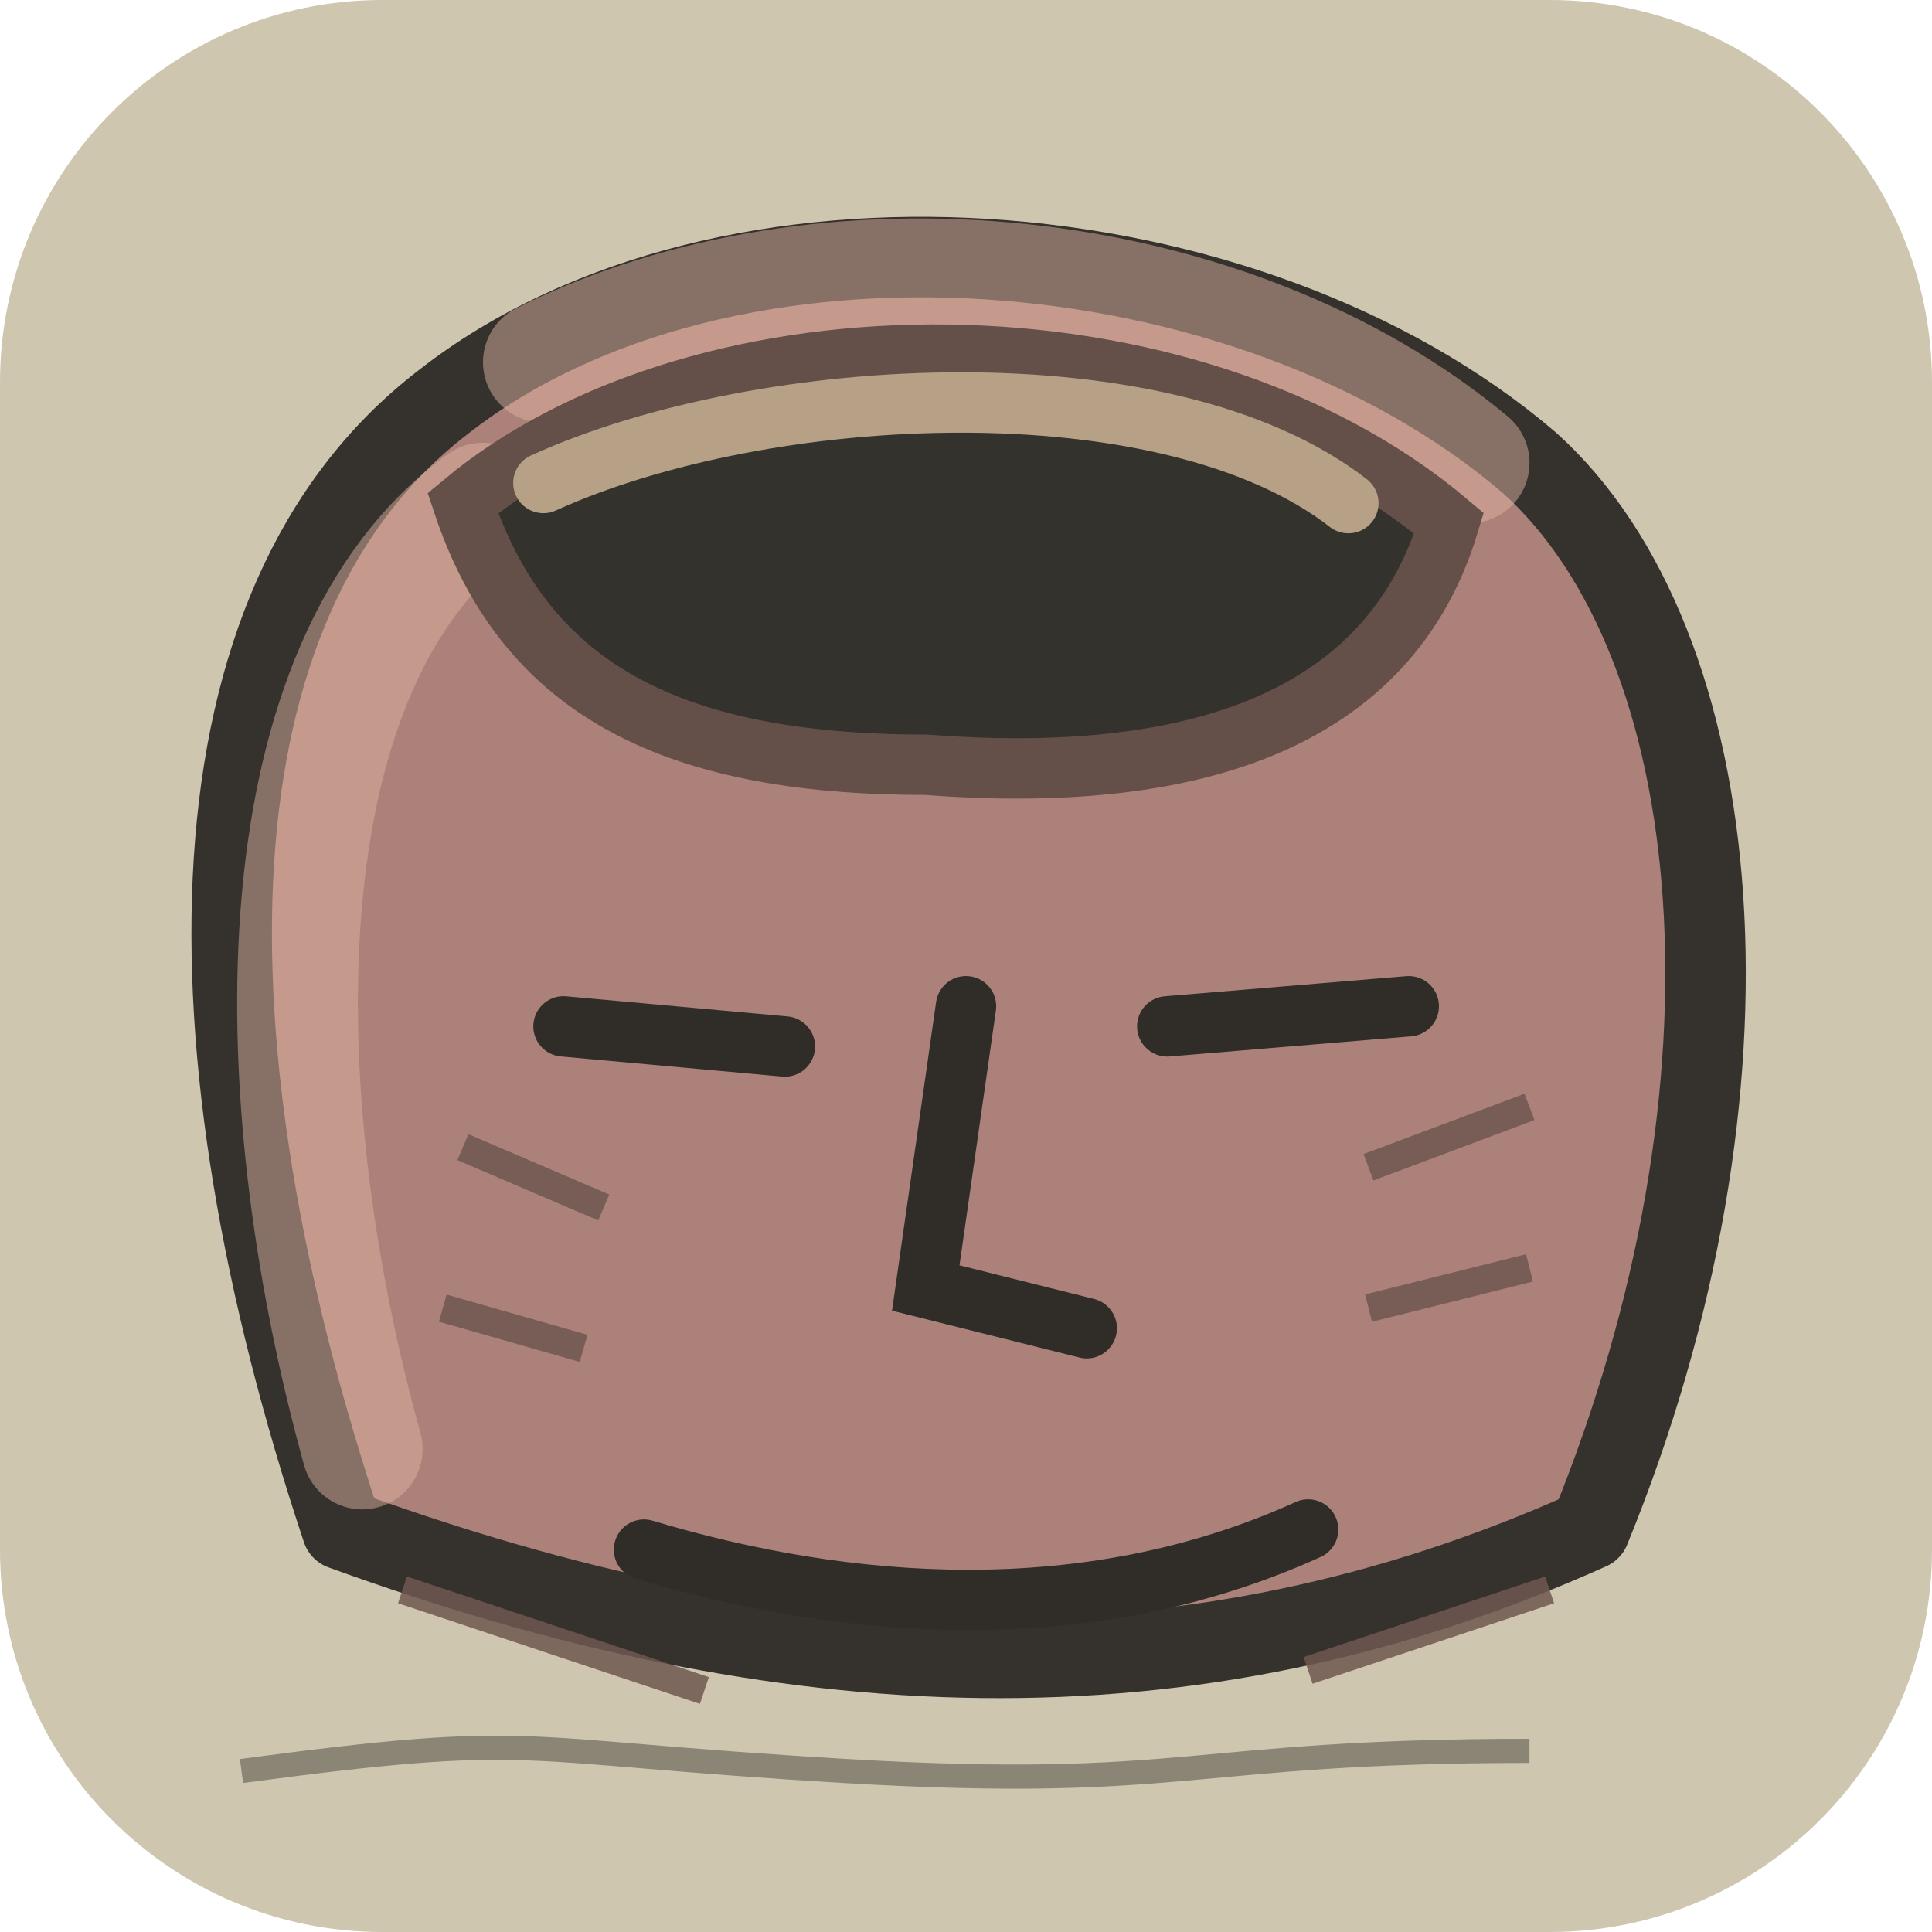
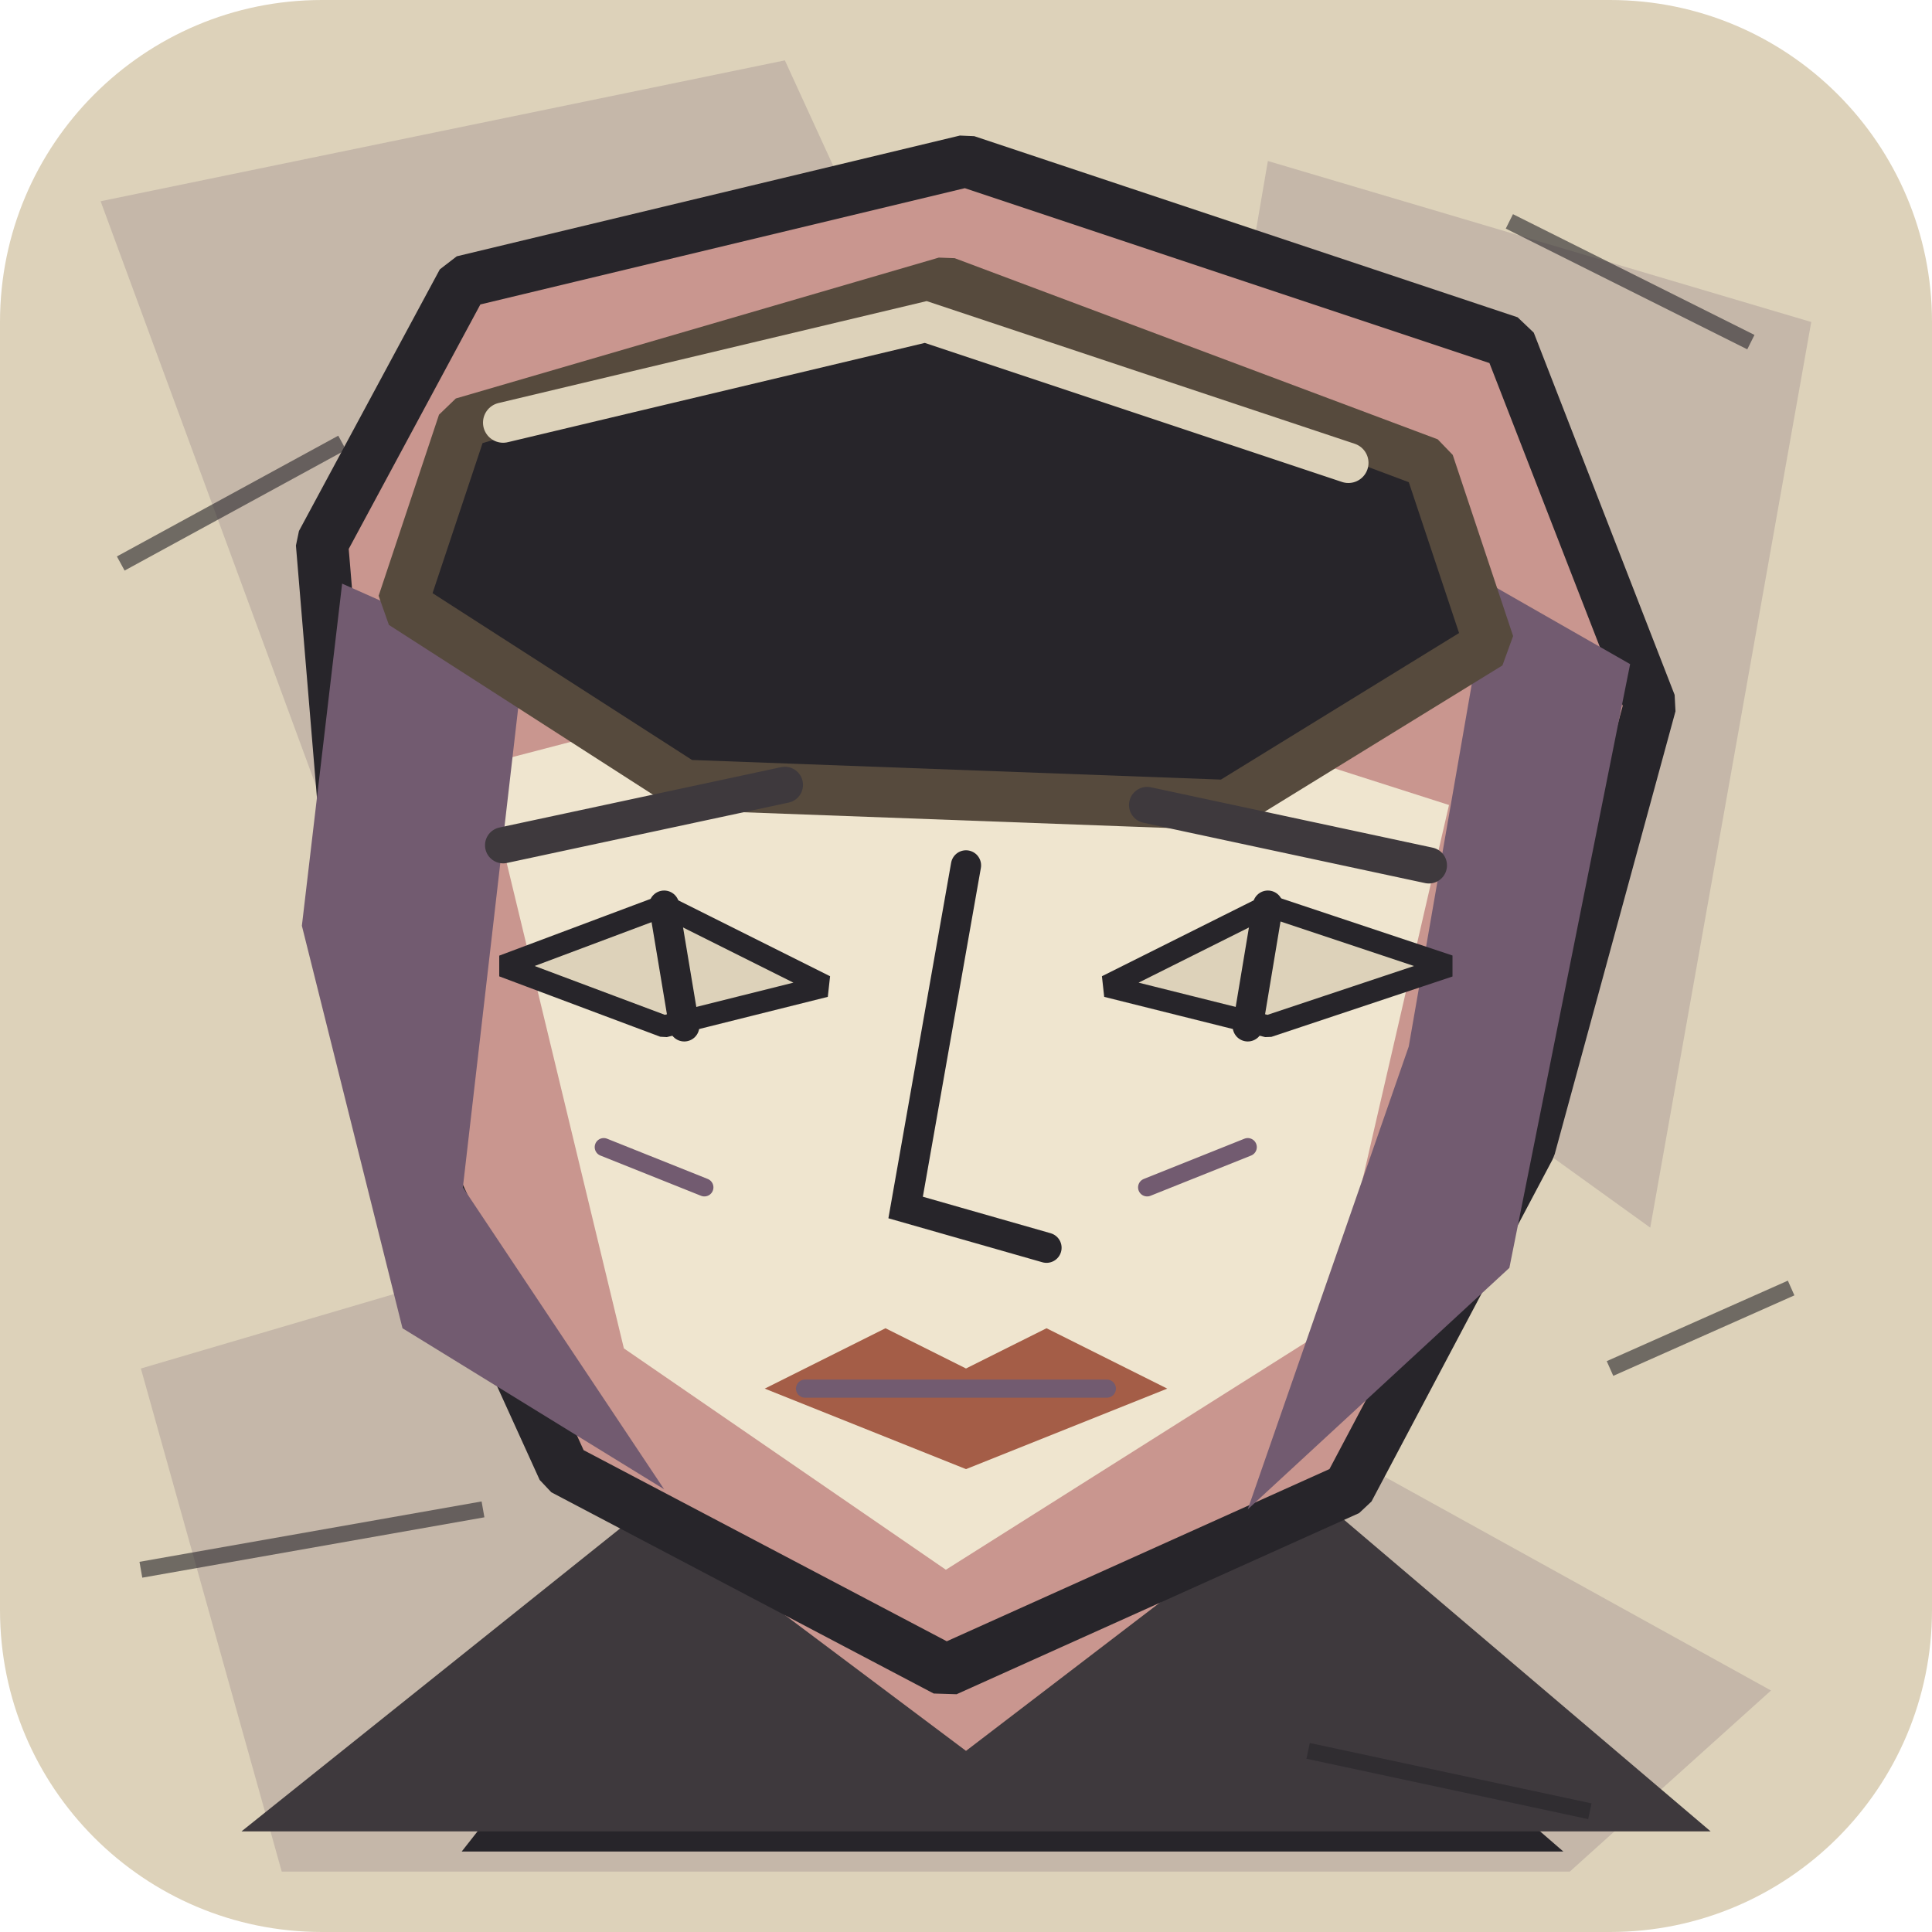
- <svg xmlns="http://www.w3.org/2000/svg" viewBox="0 0 96 96">
-   <rect width="96" height="96" rx="19" fill="#cec6af" />
-   <path d="M17 76c-8-24-8-46 5-56 14-11 40-9 54 3 10 9 12 31 3 53-20 9-40 8-62 0Z" fill="#ac8179" stroke="#35322e" stroke-width="4" stroke-linejoin="round" />
-   <path d="M18 72c-5-18-5-39 6-47M27 18c14-7 34-5 46 5" fill="none" stroke="#e0b5a2" stroke-width="6" stroke-linecap="round" opacity=".48" />
-   <path d="M23 25c12-10 36-10 49 1-3 10-13 13-26 12-13 0-20-4-23-13Z" fill="#34322c" stroke="#655049" stroke-width="3" />
-   <path d="M27 24c11-5 31-6 40 1" fill="none" stroke="#b6a086" stroke-width="3" stroke-linecap="round" />
-   <path d="m28 51 11 1m19-1 12-1M48 50l-2 14 8 2M32 77c10 3 22 4 33-1" fill="none" stroke="#302d29" stroke-width="3" stroke-linecap="round" />
-   <path d="m23 57 7 3m-8 5 7 2m39-9 8-3m-8 10 8-2M20 79l15 5m30-1 12-4" fill="none" stroke="#6f5750" stroke-width="1.4" opacity=".85" />
-   <path d="M12 88c15-2 13-1 30 0s17-1 34-1" fill="none" stroke="#48433b" stroke-width="1.2" opacity=".5" />
+ <svg xmlns="http://www.w3.org/2000/svg" viewBox="0 0 96 96" role="img" aria-label="Lady Supine, a beautiful woman with an immense open head">
+   <rect width="96" height="96" rx="16" fill="#ddd2ba" />
+   <path d="m5 10 34-7 11 24-31 21ZM63 8l27 8-8 45-25-18ZM7 68l34-10 47 26-10 9H14Z" fill="#725b70" opacity=".23" />
+   <path d="m25 91 11-14 1-9 22-1 1 11 15 13Z" fill="#c9968f" stroke="#27252a" stroke-width="2" />
+   <path d="m12 91 20-16 16 12 17-13 20 17Z" fill="#3e393d" />
+   <path d="m16 27 7-13 25-6 27 9 7 18-6 22-9 17-20 9-19-10-10-22Z" fill="#c9968f" stroke="#27252a" stroke-width="2.6" stroke-linejoin="bevel" />
+   <path d="m24 38 23-6 25 8-6 26-19 12-16-11Z" fill="#efe5cf" />
+   <path d="m17 29 9 4-3 26 10 15-13-8-5-20ZM74 29l7 4-6 30-13 12 8-23Z" fill="#725b70" />
+   <path d="m23 21 24-7 24 9 3 9-13 8-27-1-14-9Z" fill="#27252a" stroke="#564a3d" stroke-width="2.5" stroke-linejoin="bevel" />
+   <path d="m25 21 21-5 21 7" fill="none" stroke="#ddd2ba" stroke-width="2" stroke-linecap="round" />
+   <path d="m25 42 14-3m18 1 14 3" fill="none" stroke="#3e393d" stroke-width="1.8" stroke-linecap="round" />
+   <path d="m25 48 8-3 8 4-8 2Zm30 1 8-4 9 3-9 3Z" fill="#ddd2ba" stroke="#27252a" stroke-width="1.1" stroke-linejoin="bevel" />
+   <path d="m33 45 1 6m29-6-1 6M48 43l-3 17 7 2" fill="none" stroke="#27252a" stroke-width="1.5" stroke-linecap="round" />
+   <path d="m38 69 6-3 4 2 4-2 6 3-10 4Z" fill="#a45d47" />
+   <path d="m40 69 15 0m-25-12 5 2m27-2-5 2" fill="none" stroke="#725b70" stroke-width=".9" stroke-linecap="round" />
+   <path d="m6 28 11-6M7 78l17-3m51-64 12 6M80 68l9-4m-24 23 14 3" fill="none" stroke="#27252a" stroke-width=".8" opacity=".6" />
</svg>
